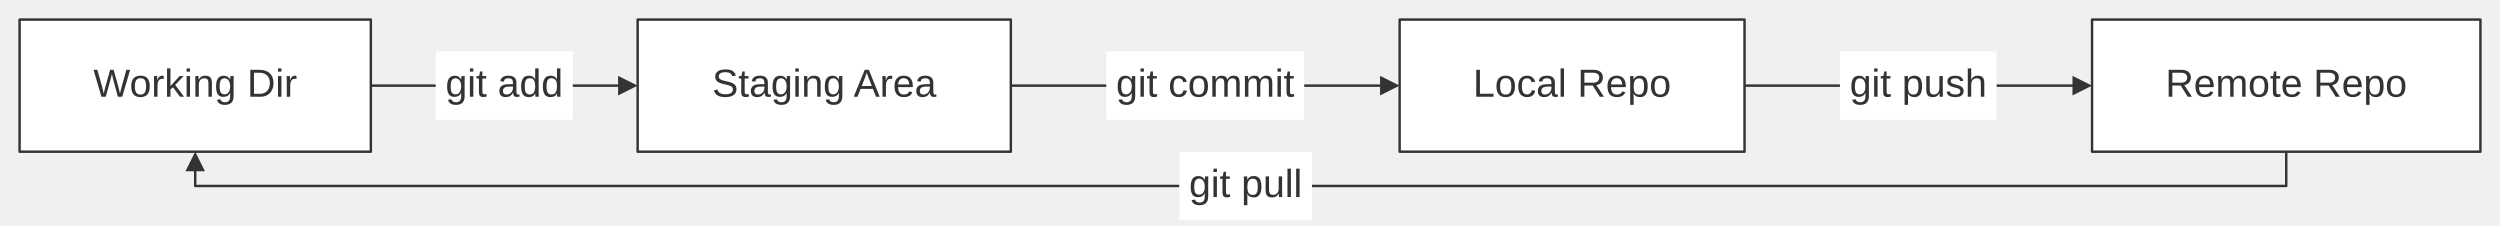
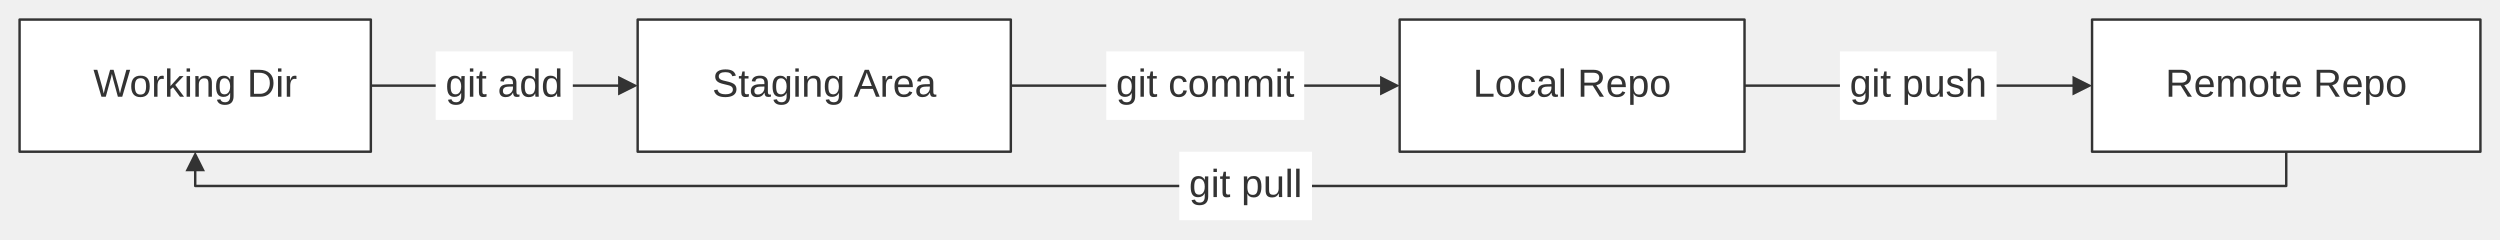
- <svg xmlns="http://www.w3.org/2000/svg" width="100%" viewBox="0 0 1021.71 92.00" style="max-width: 1021.71px; background-color: transparent;" font-family="&quot;trebuchet ms&quot;, verdana, arial, sans-serif" font-size="16.00">
+ <svg xmlns="http://www.w3.org/2000/svg" width="100%" viewBox="0 0 1021.71 98.00" style="max-width: 1021.71px; background-color: transparent;" font-family="&quot;trebuchet ms&quot;, verdana, arial, sans-serif" font-size="16.00">
  <defs>
    <marker id="arrowhead" viewBox="0 0 10.00 10.00" refX="5.00" refY="5.00" markerWidth="8.00" markerHeight="8.00" orient="auto-start-reverse" markerUnits="userSpaceOnUse">
      <path d="M 0 0 L 10.00 5.00 L 0 10.00 z" fill="#333" />
    </marker>
  </defs>
  <g transform="translate(0.00,0.00)">
    <g class="edgePaths">
      <path d="M151.56,35.00 L256.60,35.00" stroke="#333" stroke-width="1.00" fill="none" stroke-linecap="round" stroke-linejoin="round" marker-end="url(#arrowhead)" />
      <path d="M413.11,35.00 L568.01,35.00" stroke="#333" stroke-width="1.00" fill="none" stroke-linecap="round" stroke-linejoin="round" marker-end="url(#arrowhead)" />
      <path d="M712.95,35.00 L850.99,35.00" stroke="#333" stroke-width="1.00" fill="none" stroke-linecap="round" stroke-linejoin="round" marker-end="url(#arrowhead)" />
      <path d="M934.35,62.00 L934.35,76.00 L79.78,76.00 L79.78,66.00" stroke="#333" stroke-width="1.00" fill="none" stroke-linecap="round" stroke-linejoin="round" marker-end="url(#arrowhead)" />
    </g>
    <g class="nodes">
      <g class="node default" id="Local" data-id="Local" data-look="classic">
        <rect x="572.01" y="8.00" width="140.95" height="54.00" fill="white" stroke="#333" stroke-width="1.00" stroke-linejoin="round" />
        <text x="642.48" y="35.00" text-anchor="middle" dominant-baseline="middle" fill="#333">Local Repo</text>
      </g>
      <g class="node default" id="Remote" data-id="Remote" data-look="classic">
        <rect x="854.99" y="8.00" width="158.72" height="54.00" fill="white" stroke="#333" stroke-width="1.00" stroke-linejoin="round" />
        <text x="934.35" y="35.00" text-anchor="middle" dominant-baseline="middle" fill="#333">Remote Repo</text>
      </g>
      <g class="node default" id="Staging" data-id="Staging" data-look="classic">
        <rect x="260.60" y="8.00" width="152.51" height="54.00" fill="white" stroke="#333" stroke-width="1.00" stroke-linejoin="round" />
        <text x="336.86" y="35.00" text-anchor="middle" dominant-baseline="middle" fill="#333">Staging Area</text>
      </g>
      <g class="node default" id="Working" data-id="Working" data-look="classic">
        <rect x="8.00" y="8.00" width="143.56" height="54.00" fill="white" stroke="#333" stroke-width="1.00" stroke-linejoin="round" />
        <text x="79.78" y="35.00" text-anchor="middle" dominant-baseline="middle" fill="#333">Working Dir</text>
      </g>
    </g>
    <g class="edgeLabels">
      <rect x="178.06" y="21.00" width="56.04" height="28.00" fill="white" />
      <text x="206.08" y="35.00" text-anchor="middle" dominant-baseline="middle" fill="#333">git add</text>
      <rect x="452.11" y="21.00" width="80.90" height="28.00" fill="white" />
      <text x="492.56" y="35.00" text-anchor="middle" dominant-baseline="middle" fill="#333">git commit</text>
      <rect x="751.95" y="21.00" width="64.04" height="28.00" fill="white" />
      <text x="783.97" y="35.00" text-anchor="middle" dominant-baseline="middle" fill="#333">git push</text>
      <rect x="481.94" y="62.00" width="54.25" height="28.00" fill="white" />
      <text x="509.07" y="76.00" text-anchor="middle" dominant-baseline="middle" fill="#333">git pull</text>
    </g>
  </g>
</svg>
